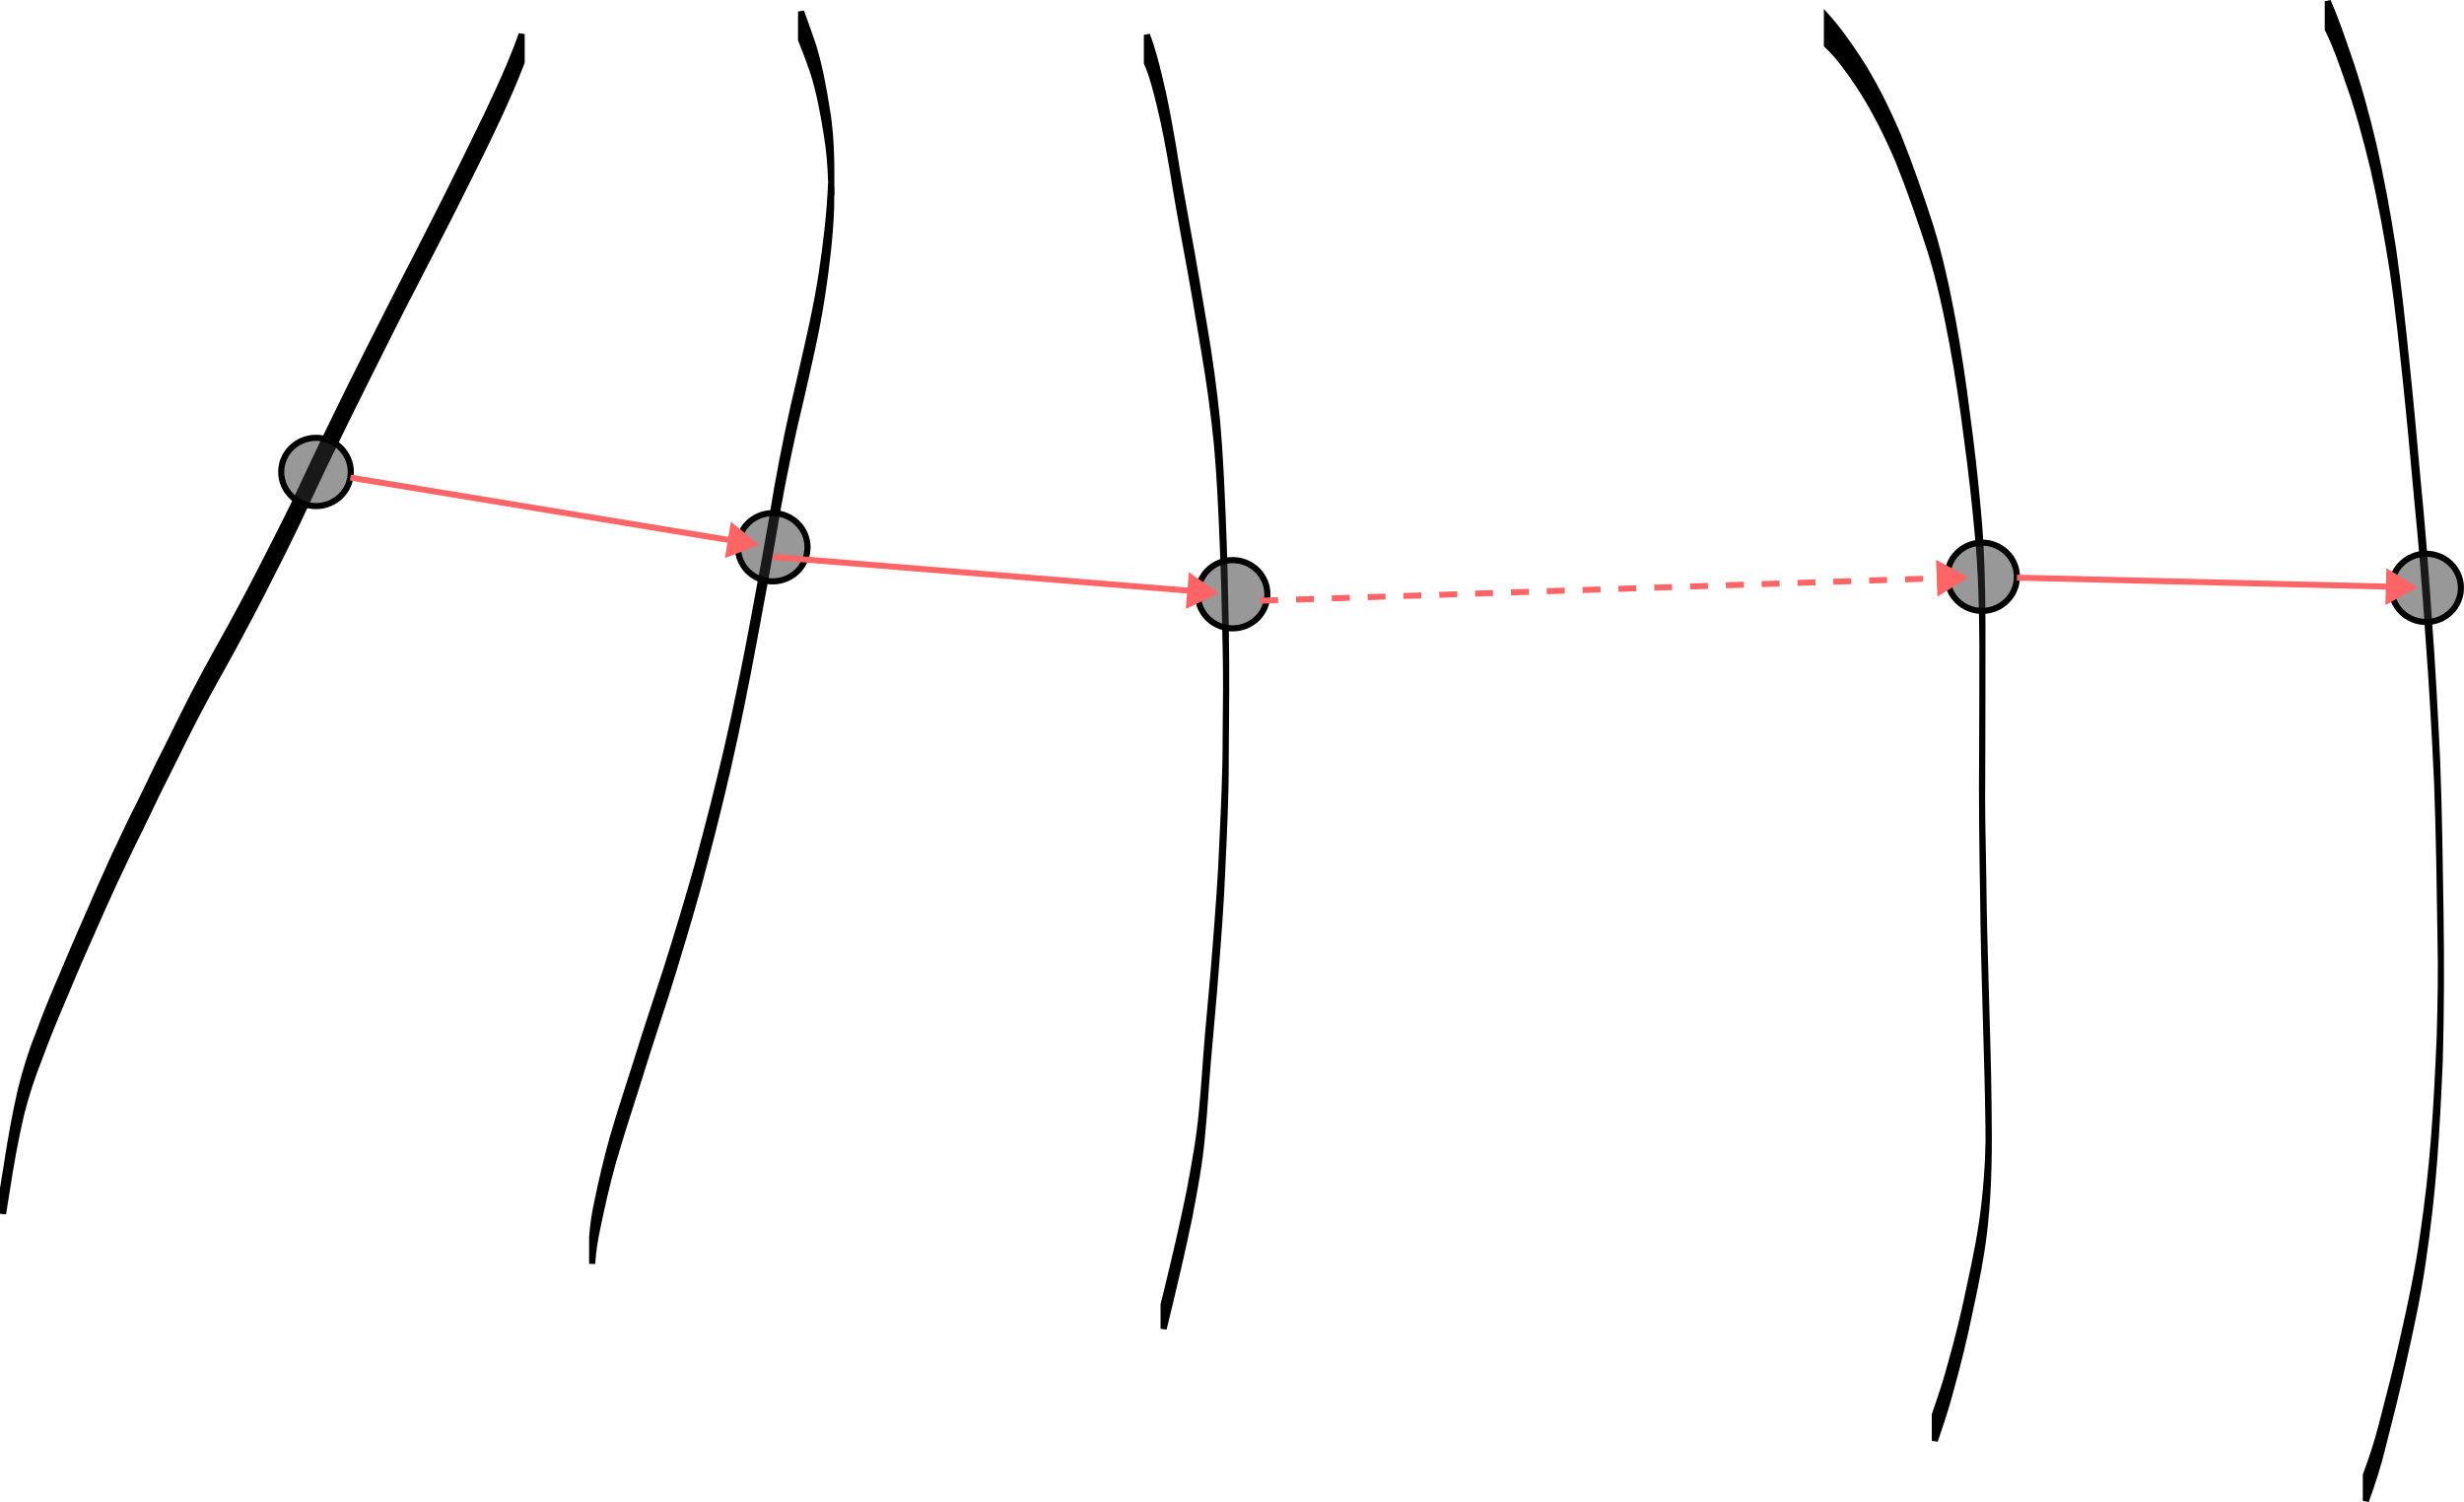
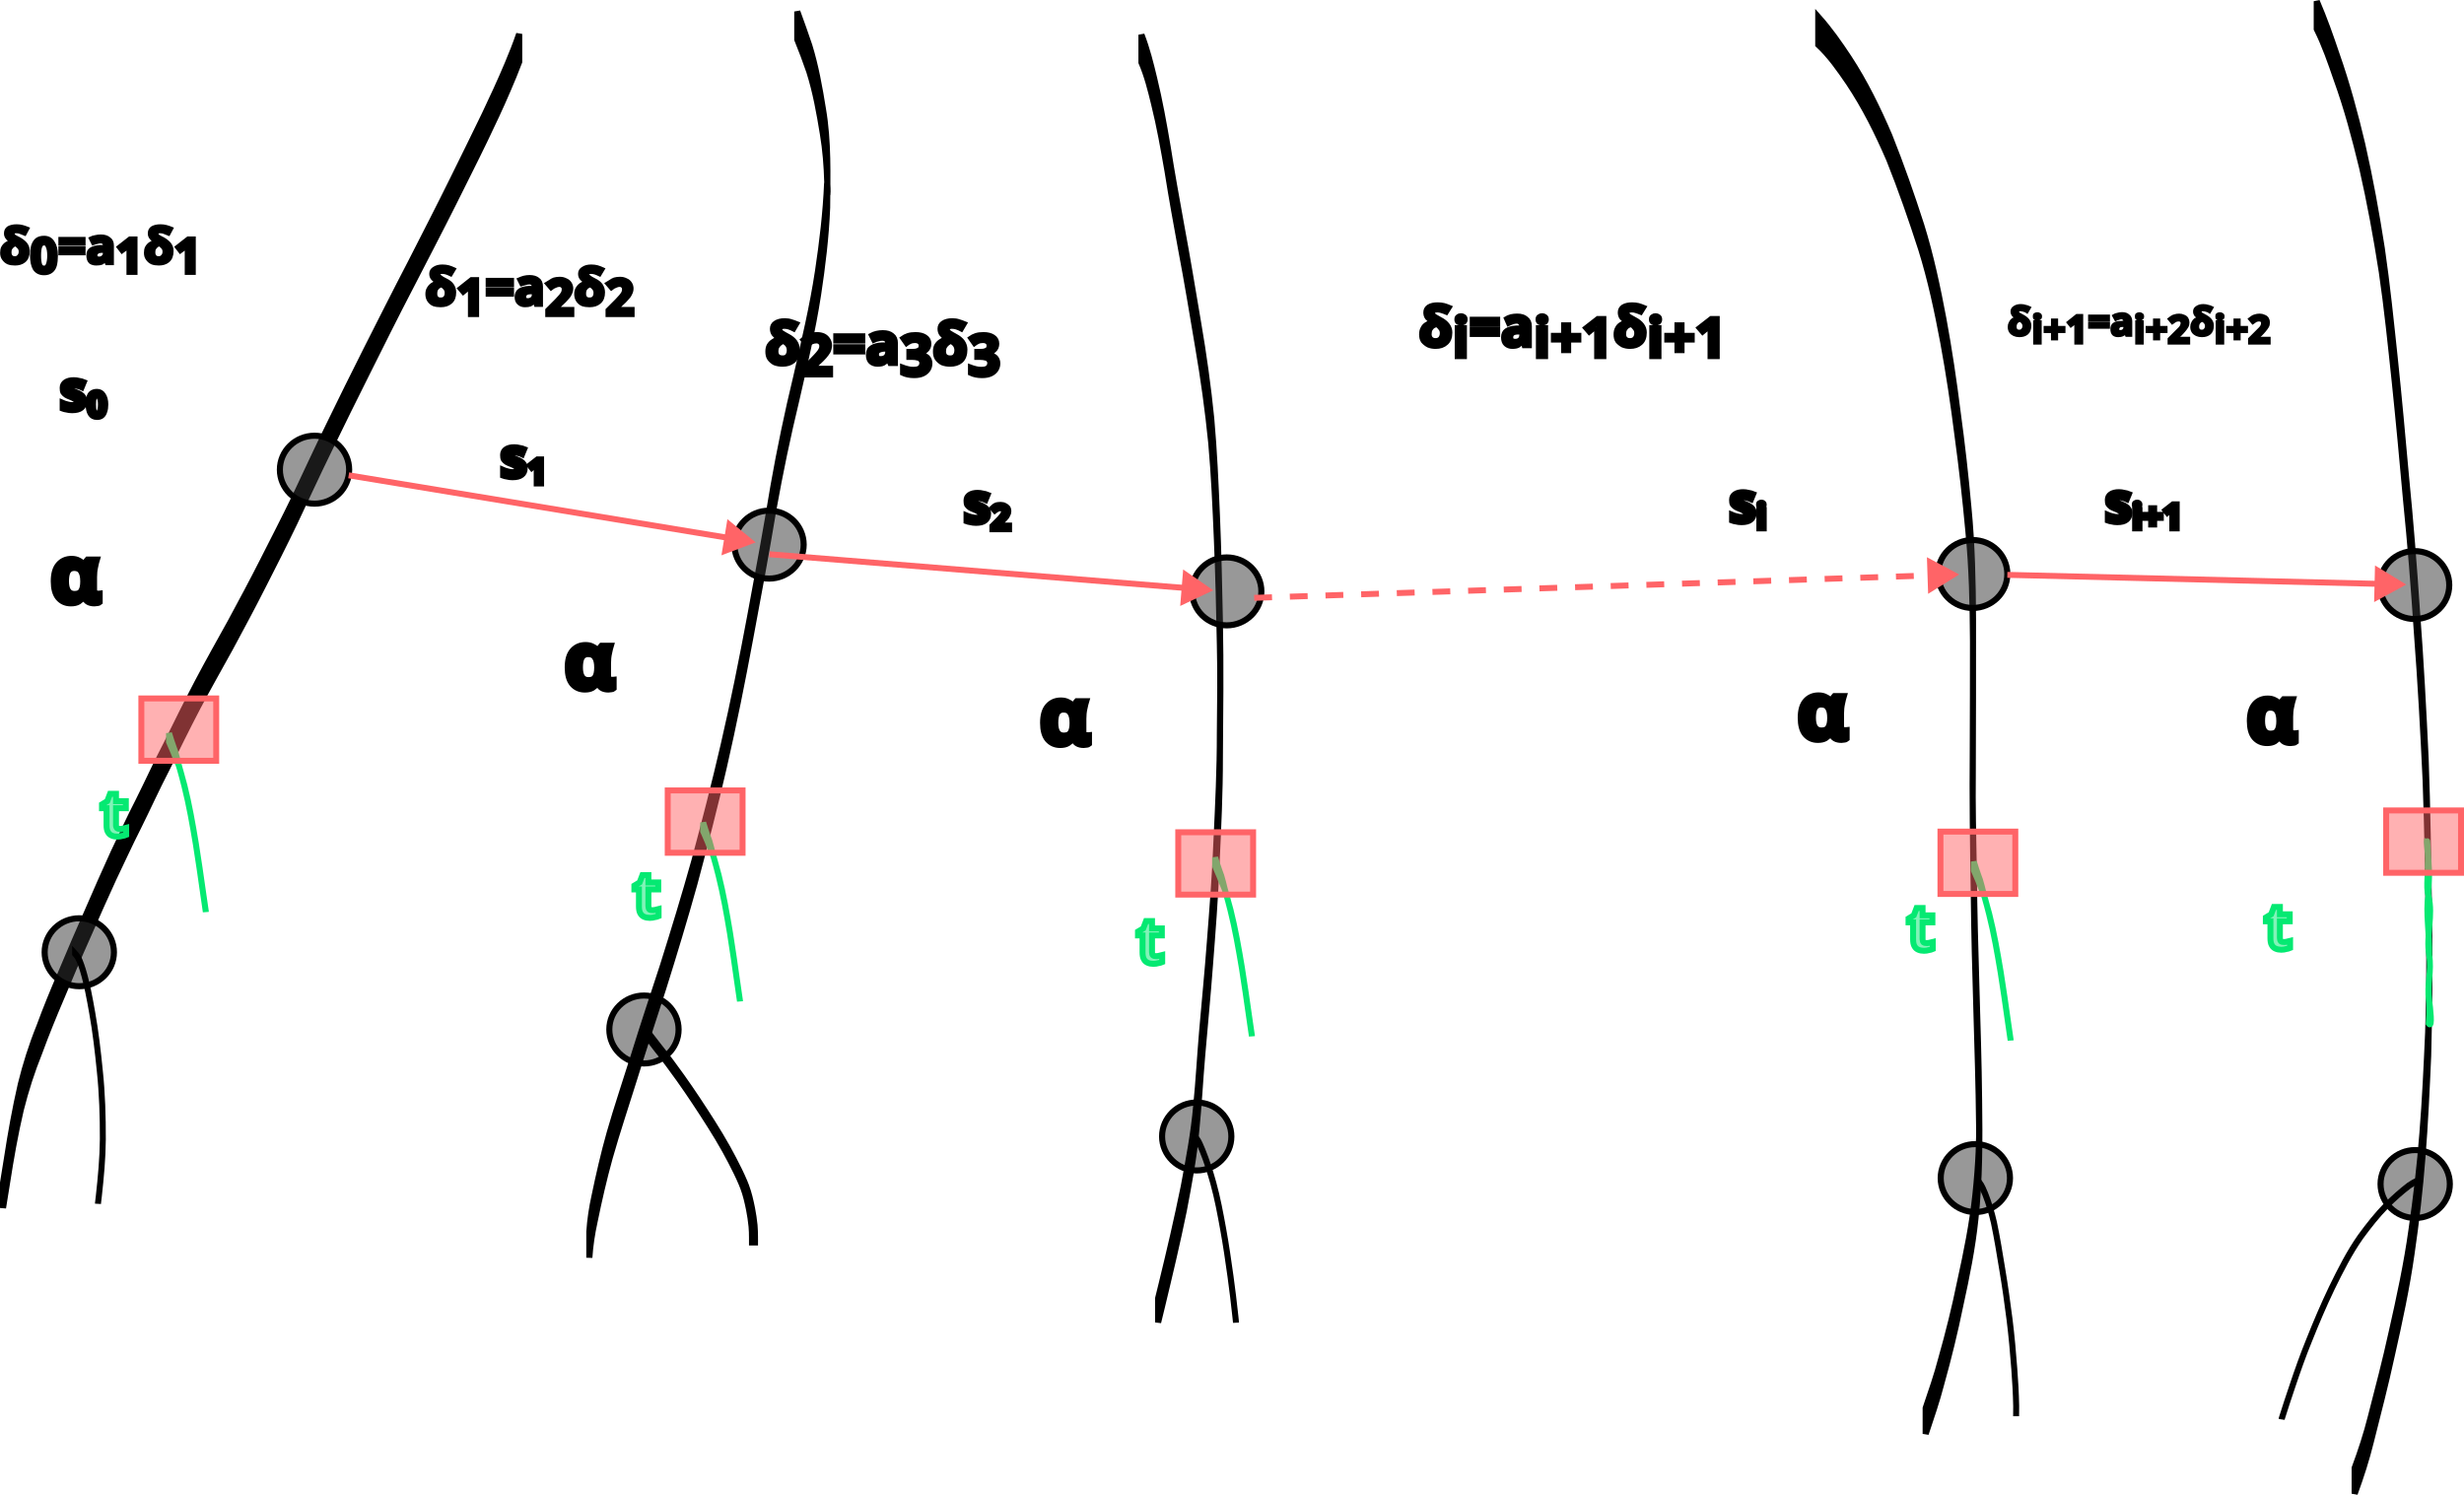
- <svg xmlns="http://www.w3.org/2000/svg" width="109.164mm" height="66.543mm" viewBox="0 0 109.164 66.543" version="1.1" id="svg1">
+ <svg xmlns="http://www.w3.org/2000/svg" width="109.684mm" height="66.543mm" viewBox="0 0 109.684 66.543" version="1.1" id="svg1">
  <defs id="defs1">
    <marker style="overflow:visible" id="Triangle" refX="0" refY="0" orient="auto-start-reverse" markerWidth="1" markerHeight="1" viewBox="0 0 1 1" preserveAspectRatio="xMidYMid">
      <path transform="scale(0.5)" style="fill:context-stroke;fill-rule:evenodd;stroke:context-stroke;stroke-width:1pt" d="M 5.77,0 -2.88,5 V -5 Z" id="path135" />
    </marker>
  </defs>
+   <text xml:space="preserve" style="font-weight:bold;font-size:1.731px;line-height:1;font-family:Calibri;-inkscape-font-specification:'Calibri, Bold';text-align:end;writing-mode:lr-tb;direction:ltr;text-anchor:end;fill:#000000;fill-opacity:1;stroke:#05e972;stroke-width:0.13;stroke-dasharray:none;stroke-opacity:1" x="104.665" y="14.929" id="text21-3">
+     <tspan id="tspan21-5" style="font-size:1.731px;fill:#000000;fill-opacity:1;stroke:#000000;stroke-width:0.13;stroke-opacity:1" x="104.665" y="14.929">δ<tspan style="font-size:1.731px;baseline-shift:sub;stroke-width:0.13" id="tspan23-9">i+1</tspan>=a<tspan style="font-size:1.731px;baseline-shift:sub;stroke-width:0.13" id="tspan24-8">i+2</tspan>δ<tspan style="font-size:1.731px;baseline-shift:sub;stroke-width:0.13" id="tspan25-4">i+2</tspan>
+     </tspan>
+   </text>
  <g id="layer1" transform="translate(-8.456443,-6.081921)">
    <path style="fill:#000000;stroke:#000000;stroke-width:0.271" id="path1" d="m 31.568,7.592 c -0.152,0.449 -0.328,0.888 -0.511,1.325 -0.319,0.761 -0.667,1.509 -1.02,2.255 -0.459,0.959 -0.937,1.909 -1.404,2.864 -0.621,1.261 -1.265,2.51 -1.903,3.762 -0.664,1.272 -1.306,2.554 -1.955,3.833 -0.568,1.125 -1.125,2.255 -1.676,3.388 -0.524,1.063 -1.018,2.14 -1.525,3.211 -0.465,0.958 -0.95,1.905 -1.433,2.853 -0.46,0.908 -0.942,1.805 -1.426,2.701 -0.493,0.889 -0.992,1.775 -1.466,2.675 -0.478,0.908 -0.929,1.83 -1.384,2.75 -0.442,0.842 -0.832,1.709 -1.258,2.558 -0.387,0.746 -0.732,1.512 -1.095,2.269 -0.388,0.846 -0.761,1.698 -1.131,2.551 -0.412,0.927 -0.81,1.86 -1.203,2.795 -0.344,0.792 -0.672,1.59 -0.969,2.401 -0.339,0.837 -0.61,1.695 -0.826,2.571 -0.251,1.09 -0.446,2.191 -0.616,3.296 -0.118,0.737 -0.059,0.371 -0.177,1.097 0,0 0,1.114 0,1.114 v 0 c 0.117,-0.73 0.058,-0.363 0.177,-1.103 0.169,-1.099 0.363,-2.194 0.616,-3.278 0.218,-0.868 0.492,-1.717 0.826,-2.547 0.299,-0.817 0.627,-1.621 0.969,-2.42 0.39,-0.937 0.787,-1.872 1.203,-2.798 0.369,-0.847 0.745,-1.691 1.131,-2.531 0.364,-0.759 0.713,-1.526 1.095,-2.277 0.425,-0.856 0.818,-1.727 1.258,-2.575 0.456,-0.921 0.906,-1.844 1.384,-2.754 0.473,-0.899 0.978,-1.779 1.466,-2.669 0.483,-0.897 0.966,-1.795 1.426,-2.704 0.486,-0.953 0.97,-1.906 1.433,-2.87 0.507,-1.074 1.002,-2.155 1.525,-3.221 0.549,-1.137 1.112,-2.268 1.676,-3.398 0.646,-1.291 1.286,-2.586 1.955,-3.866 0.634,-1.237 1.281,-2.467 1.903,-3.711 0.467,-0.944 0.947,-1.882 1.404,-2.831 0.354,-0.734 0.7,-1.47 1.02,-2.219 0.179,-0.414 0.353,-0.83 0.511,-1.252 z" />
+     <ellipse style="fill:#323232;fill-opacity:0.5;stroke:#000000;stroke-width:0.271" id="path6-6" cx="11.986" cy="48.475" rx="1.542" ry="1.512" />
+     <ellipse style="fill:#323232;fill-opacity:0.5;stroke:#000000;stroke-width:0.271" id="path6-61" cx="37.122" cy="-51.914" rx="1.542" ry="1.512" transform="scale(1,-1)" />
+     <ellipse style="fill:#323232;fill-opacity:0.5;stroke:#000000;stroke-width:0.271" id="path6-79" cx="61.728" cy="56.677" rx="1.542" ry="1.512" />
+     <ellipse style="fill:#323232;fill-opacity:0.5;stroke:#000000;stroke-width:0.271" id="path6-12" cx="96.388" cy="58.529" rx="1.542" ry="1.512" />
+     <ellipse style="fill:#323232;fill-opacity:0.5;stroke:#000000;stroke-width:0.271" id="path6-11" cx="115.968" cy="58.794" rx="1.542" ry="1.512" />
    <path style="fill:#000000;stroke:#000000;stroke-width:0.271" id="path2" d="m 43.947,7.842 c 0.191,0.469 0.37,0.944 0.534,1.423 0.289,0.909 0.456,1.851 0.608,2.79 0.117,0.701 0.172,1.412 0.192,2.122 0.005,0.189 0.025,0.38 0.007,0.568 -0.016,0.173 -0.008,-0.347 -0.012,-0.52 -0.054,1.317 -0.211,2.626 -0.406,3.928 -0.238,1.584 -0.612,3.142 -0.967,4.702 -0.39,1.612 -0.727,3.233 -1.016,4.866 -0.318,1.941 -0.676,3.874 -1.038,5.807 -0.356,1.912 -0.738,3.818 -1.177,5.713 -0.399,1.725 -0.841,3.44 -1.301,5.15 -0.437,1.563 -0.911,3.116 -1.399,4.664 -0.432,1.329 -0.877,2.655 -1.29,3.99 -0.361,1.156 -0.752,2.303 -1.085,3.467 -0.262,0.928 -0.478,1.867 -0.674,2.811 -0.116,0.525 -0.197,1.055 -0.232,1.591 0,0 0,1.161 0,1.161 v 0 c 0.035,-0.542 0.115,-1.076 0.232,-1.606 0.196,-0.955 0.412,-1.906 0.674,-2.846 0.333,-1.174 0.72,-2.331 1.085,-3.496 0.417,-1.345 0.856,-2.684 1.29,-4.023 0.489,-1.557 0.962,-3.119 1.399,-4.691 0.46,-1.714 0.904,-3.433 1.301,-5.162 0.437,-1.904 0.82,-3.819 1.177,-5.739 0.361,-1.92 0.717,-3.84 1.038,-5.767 0.291,-1.626 0.627,-3.242 1.016,-4.847 0.353,-1.554 0.725,-3.106 0.967,-4.682 0.196,-1.289 0.354,-2.584 0.406,-3.887 0.01,-1.467 0.061,-2.945 -0.188,-4.398 C 44.936,9.981 44.765,9.029 44.481,8.107 44.314,7.599 44.128,7.097 43.947,6.594 Z" />
    <path style="fill:#000000;stroke:#000000;stroke-width:0.271" id="path3" d="m 59.268,8.863 c 0.256,0.592 0.411,1.221 0.563,1.845 0.247,0.99 0.424,1.995 0.599,3 0.183,1.167 0.396,2.328 0.608,3.49 0.274,1.434 0.509,2.876 0.752,4.316 0.244,1.417 0.442,2.841 0.584,4.272 0.129,1.436 0.192,2.877 0.253,4.317 0.066,1.557 0.101,3.116 0.132,4.674 0.033,1.563 0.014,2.224 -2.65e-4,3.963 0.002,1.579 -0.074,3.155 -0.149,4.732 -0.058,1.525 -0.179,3.046 -0.297,4.566 -0.098,1.316 -0.229,2.629 -0.342,3.944 -0.096,1.106 -0.152,2.215 -0.264,3.32 -0.103,1.213 -0.334,2.409 -0.556,3.605 -0.292,1.442 -0.628,2.874 -0.976,4.303 -0.055,0.225 -0.111,0.449 -0.166,0.674 0,0 0,1.072 0,1.072 v 0 c 0.055,-0.228 0.111,-0.455 0.166,-0.683 0.343,-1.425 0.682,-2.851 0.976,-4.286 0.222,-1.184 0.454,-2.368 0.556,-3.57 0.113,-1.111 0.168,-2.226 0.264,-3.338 0.112,-1.326 0.243,-2.651 0.342,-3.979 0.118,-1.525 0.239,-3.051 0.297,-4.58 0.075,-1.579 0.151,-3.158 0.149,-4.739 0.016,-2.012 0.04,-4.024 2.65e-4,-6.035 -0.032,-1.57 -0.066,-3.139 -0.132,-4.708 -0.061,-1.443 -0.124,-2.886 -0.253,-4.324 -0.143,-1.427 -0.341,-2.849 -0.584,-4.262 -0.246,-1.447 -0.482,-2.896 -0.752,-4.339 C 60.827,14.942 60.614,13.771 60.43,12.596 60.256,11.58 60.076,10.565 59.831,9.564 59.675,8.91 59.511,8.256 59.268,7.628 Z" />
    <path style="fill:#000000;stroke:#000000;stroke-width:0.271" id="path4" d="m 89.396,8.076 c 0.532,0.495 0.948,1.097 1.357,1.693 0.719,1.074 1.292,2.233 1.804,3.417 0.525,1.313 0.99,2.649 1.423,3.994 0.425,1.361 0.721,2.756 0.983,4.156 0.254,1.381 0.461,2.769 0.636,4.162 0.193,1.409 0.351,2.821 0.48,4.237 0.161,1.634 0.195,3.274 0.205,4.914 0.002,1.553 -0.005,3.166 -0.01,4.78 -0.02,2.168 0.008,4.335 0.046,6.502 0.018,1.71 0.063,3.418 0.115,5.127 0.047,1.689 0.104,3.379 0.12,5.069 0.016,0.57 -0.013,1.724 -0.163,3.139 -0.136,1.299 -0.395,2.58 -0.676,3.854 -0.237,1.161 -0.521,2.31 -0.845,3.449 -0.193,0.745 -0.449,1.47 -0.694,2.198 0,0 0,1.15 0,1.15 v 0 c 0.245,-0.739 0.501,-1.476 0.694,-2.231 0.322,-1.151 0.606,-2.31 0.845,-3.481 0.282,-1.277 0.541,-2.561 0.676,-3.863 0.187,-1.749 0.188,-3.504 0.163,-5.262 -0.016,-1.682 -0.073,-3.364 -0.12,-5.046 -0.052,-1.709 -0.097,-3.417 -0.115,-5.127 -0.029,-1.659 -0.063,-2.886 -0.046,-4.477 0.006,-2.264 0.015,-4.527 0.01,-6.791 -0.01,-1.658 -0.043,-3.316 -0.205,-4.968 C 95.951,27.254 95.792,25.84 95.599,24.43 95.424,23.036 95.218,21.646 94.963,20.265 94.7,18.865 94.403,17.47 93.98,16.109 93.548,14.764 93.081,13.43 92.557,12.118 92.042,10.92 91.47,9.743 90.753,8.651 90.335,8.019 89.901,7.398 89.396,6.833 Z" />
    <path style="fill:#000000;stroke:#000000;stroke-width:0.271" id="path5" d="m 111.586,7.374 c 0.359,0.721 0.623,1.484 0.884,2.244 0.466,1.288 0.818,2.61 1.139,3.941 0.35,1.529 0.63,3.072 0.872,4.621 0.238,1.618 0.402,3.247 0.575,4.873 0.183,1.749 0.345,3.5 0.502,5.252 0.2,1.98 0.355,3.964 0.487,5.95 0.167,2.186 0.286,4.375 0.388,6.565 0.083,2.252 0.114,4.505 0.147,6.758 0.034,1.591 0.011,2.829 -0.035,4.468 -0.066,1.497 -0.135,2.995 -0.255,4.489 -0.11,1.434 -0.276,2.862 -0.484,4.285 -0.212,1.534 -0.54,3.048 -0.882,4.558 -0.276,1.267 -0.607,2.521 -0.93,3.776 -0.194,0.775 -0.444,1.533 -0.721,2.282 0,0 0,1.145 0,1.145 v 0 c 0.278,-0.761 0.528,-1.532 0.721,-2.32 0.322,-1.273 0.652,-2.543 0.93,-3.827 0.339,-1.506 0.667,-3.017 0.882,-4.547 0.209,-1.424 0.373,-2.854 0.484,-4.289 0.12,-1.503 0.189,-3.009 0.255,-4.516 0.059,-2.159 0.068,-4.32 0.035,-6.48 -0.033,-2.243 -0.065,-4.486 -0.147,-6.728 -0.103,-2.203 -0.22,-4.404 -0.388,-6.603 -0.133,-1.992 -0.288,-3.983 -0.487,-5.97 -0.157,-1.764 -0.318,-3.527 -0.502,-5.288 -0.174,-1.627 -0.338,-3.256 -0.575,-4.875 -0.242,-1.554 -0.523,-3.103 -0.872,-4.638 -0.32,-1.347 -0.679,-2.684 -1.139,-3.991 -0.269,-0.8 -0.549,-1.597 -0.884,-2.373 z" />
    <ellipse style="fill:#323232;fill-opacity:0.5;stroke:#000000;stroke-width:0.271" id="path6" cx="22.457" cy="26.992" rx="1.542" ry="1.512" />
    <ellipse style="fill:#323232;fill-opacity:0.5;stroke:#000000;stroke-width:0.271" id="path6-8" cx="42.69" cy="30.328" rx="1.542" ry="1.512" />
    <ellipse style="fill:#323232;fill-opacity:0.5;stroke:#000000;stroke-width:0.271" id="path6-5" cx="63.064" cy="32.41" rx="1.542" ry="1.512" />
    <ellipse style="fill:#323232;fill-opacity:0.5;stroke:#000000;stroke-width:0.271" id="path6-1" cx="96.27" cy="31.636" rx="1.542" ry="1.512" />
    <ellipse style="fill:#323232;fill-opacity:0.5;stroke:#000000;stroke-width:0.271" id="path6-7" cx="115.942" cy="32.128" rx="1.542" ry="1.512" />
-     <path style="fill:none;fill-rule:evenodd;stroke:#ff6467;stroke-width:0.265;stroke-linecap:butt;stroke-linejoin:miter;stroke-dasharray:none;stroke-dashoffset:0;stroke-opacity:1;marker-end:url(#Triangle)" d="m 23.978,27.242 17.19,2.834" id="path7" />
+     <path style="fill:#ff6467;fill-opacity:0.933;fill-rule:evenodd;stroke:#ff6467;stroke-width:0.265;stroke-linecap:butt;stroke-linejoin:miter;stroke-dasharray:none;stroke-dashoffset:0;stroke-opacity:1;marker-end:url(#Triangle)" d="m 23.978,27.242 17.19,2.834" id="path7" />
    <path style="fill:none;fill-rule:evenodd;stroke:#ff6467;stroke-width:0.265px;stroke-linecap:butt;stroke-linejoin:miter;stroke-opacity:1;marker-end:url(#Triangle)" d="M 42.709,30.756 61.527,32.285" id="path8" />
    <path style="fill:none;fill-rule:evenodd;stroke:#ff6467;stroke-width:0.265px;stroke-linecap:butt;stroke-linejoin:miter;stroke-dasharray:0.794, 0.794;stroke-dashoffset:0;stroke-opacity:1;marker-end:url(#Triangle)" d="M 64.286,32.698 94.729,31.688" id="path9" />
    <path style="fill:none;fill-rule:evenodd;stroke:#ff6467;stroke-width:0.265px;stroke-linecap:butt;stroke-linejoin:miter;stroke-opacity:1;marker-end:url(#Triangle)" d="m 97.812,31.674 16.817,0.408" id="path10" />
+     <text xml:space="preserve" style="font-weight:bold;font-size:2.414px;line-height:1;font-family:Calibri;-inkscape-font-specification:'Calibri, Bold';text-align:end;writing-mode:lr-tb;direction:ltr;text-anchor:end;fill:#000000;fill-opacity:1;stroke:#000000;stroke-width:0.227;stroke-dasharray:none;stroke-opacity:1" x="20.751" y="24.332" id="text1">
+       <tspan id="tspan1" style="fill:#000000;fill-opacity:1;stroke:#000000;stroke-width:0.227;stroke-dasharray:none;stroke-opacity:1" x="20.751" y="24.332">s<tspan style="font-size:1.569px;baseline-shift:sub;fill:#000000;fill-opacity:1;stroke:#000000;stroke-width:0.227;stroke-dasharray:none;stroke-opacity:1" id="tspan2">0</tspan>
+       </tspan>
+     </text>
+     <text xml:space="preserve" style="font-weight:bold;font-size:2.414px;line-height:1;font-family:Calibri;-inkscape-font-specification:'Calibri, Bold';text-align:end;writing-mode:lr-tb;direction:ltr;text-anchor:end;fill:#000000;fill-opacity:1;stroke:#000000;stroke-width:0.227;stroke-dasharray:none;stroke-opacity:1" x="40.356" y="27.315" id="text1-8">
+       <tspan id="tspan1-8" style="fill:#000000;fill-opacity:1;stroke:#000000;stroke-width:0.227;stroke-dasharray:none;stroke-opacity:1" x="40.356" y="27.315">s<tspan style="font-size:65%;baseline-shift:sub" id="tspan3">1</tspan>
+       </tspan>
+     </text>
+     <text xml:space="preserve" style="font-weight:bold;font-size:2.414px;line-height:1;font-family:Calibri;-inkscape-font-specification:'Calibri, Bold';text-align:end;writing-mode:lr-tb;direction:ltr;text-anchor:end;fill:#000000;fill-opacity:1;stroke:#000000;stroke-width:0.227;stroke-dasharray:none;stroke-opacity:1" x="60.983" y="29.347" id="text1-1">
+       <tspan id="tspan1-7" style="fill:#000000;fill-opacity:1;stroke:#000000;stroke-width:0.227;stroke-dasharray:none;stroke-opacity:1" x="60.983" y="29.347">s<tspan style="font-size:65%;baseline-shift:sub" id="tspan6">2</tspan>
+       </tspan>
+     </text>
+     <text xml:space="preserve" style="font-weight:bold;font-size:2.414px;line-height:1;font-family:Calibri;-inkscape-font-specification:'Calibri, Bold';text-align:end;writing-mode:lr-tb;direction:ltr;text-anchor:end;fill:#000000;fill-opacity:1;stroke:#000000;stroke-width:0.227;stroke-dasharray:none;stroke-opacity:1" x="94.644" y="29.315" id="text1-7">
+       <tspan id="tspan1-6" style="fill:#000000;fill-opacity:1;stroke:#000000;stroke-width:0.227;stroke-dasharray:none;stroke-opacity:1" x="94.644" y="29.315">s<tspan style="font-size:65%;baseline-shift:sub" id="tspan5">i</tspan>
+       </tspan>
+     </text>
+     <text xml:space="preserve" style="font-weight:bold;font-size:2.414px;line-height:1;font-family:Calibri;-inkscape-font-specification:'Calibri, Bold';text-align:end;writing-mode:lr-tb;direction:ltr;text-anchor:end;fill:#000000;fill-opacity:1;stroke:#000000;stroke-width:0.227;stroke-dasharray:none;stroke-opacity:1" x="113.165" y="29.315" id="text1-2">
+       <tspan id="tspan1-1" style="fill:#000000;fill-opacity:1;stroke:#000000;stroke-width:0.227;stroke-dasharray:none;stroke-opacity:1" x="113.165" y="29.315">s<tspan style="font-size:65%;baseline-shift:sub" id="tspan4">i+1</tspan>
+       </tspan>
+     </text>
+     <path style="fill:#05e972;fill-opacity:0.5;stroke:#05e972;stroke-width:0.265;stroke-dasharray:none;stroke-opacity:1" id="path16" d="m 15.98,39.112 c 0.07,0.156 0.135,0.314 0.203,0.47 0.023,0.061 0.046,0.123 0.07,0.184 0.013,0.031 0.145,0.344 0.153,0.37 0.103,0.305 0.176,0.625 0.258,0.936 0.215,0.854 0.366,1.722 0.511,2.59 0.115,0.725 0.22,1.452 0.322,2.18 0.036,0.279 0.077,0.558 0.121,0.836 0,0 0,-0.025 0,-0.025 v 0 c -0.044,-0.278 -0.085,-0.557 -0.121,-0.836 -0.102,-0.727 -0.206,-1.454 -0.322,-2.18 -0.145,-0.868 -0.296,-1.736 -0.511,-2.59 -0.082,-0.313 -0.174,-0.624 -0.258,-0.936 -0.069,-0.257 -0.076,-0.335 -0.153,-0.578 -0.021,-0.065 -0.047,-0.128 -0.07,-0.192 -0.072,-0.206 -0.143,-0.412 -0.203,-0.622 z" />
+     <text xml:space="preserve" style="font-weight:bold;font-size:2.822px;line-height:1;font-family:Calibri;-inkscape-font-specification:'Calibri, Bold';text-align:end;writing-mode:lr-tb;direction:ltr;text-anchor:end;fill:#05e972;fill-opacity:0.5;stroke:#05e972;stroke-width:0.265;stroke-dasharray:none;stroke-opacity:1" x="19.291" y="43.296" id="text19">
+       <tspan id="tspan19" style="stroke-width:0.265" x="19.291" y="43.296">t</tspan>
+       <tspan style="stroke-width:0.265" x="19.291" y="46.118" id="tspan20" />
+     </text>
+     <path style="fill:#05e972;fill-opacity:0.5;stroke:#05e972;stroke-width:0.265;stroke-dasharray:none;stroke-opacity:1" id="path16-1" d="m 39.758,43.09 c 0.07,0.156 0.135,0.314 0.203,0.47 0.023,0.061 0.046,0.123 0.07,0.184 0.013,0.031 0.145,0.344 0.153,0.37 0.103,0.305 0.176,0.625 0.258,0.936 0.215,0.854 0.366,1.722 0.511,2.59 0.115,0.725 0.22,1.452 0.322,2.18 0.036,0.279 0.077,0.558 0.121,0.836 0,0 0,-0.025 0,-0.025 v 0 c -0.044,-0.278 -0.085,-0.557 -0.121,-0.836 -0.102,-0.727 -0.206,-1.454 -0.322,-2.18 -0.145,-0.868 -0.296,-1.736 -0.511,-2.59 -0.082,-0.313 -0.174,-0.624 -0.258,-0.936 -0.069,-0.257 -0.076,-0.335 -0.153,-0.578 -0.021,-0.065 -0.047,-0.128 -0.07,-0.192 -0.072,-0.206 -0.143,-0.412 -0.203,-0.622 z" />
+     <text xml:space="preserve" style="font-weight:bold;font-size:2.822px;line-height:1;font-family:Calibri;-inkscape-font-specification:'Calibri, Bold';text-align:end;writing-mode:lr-tb;direction:ltr;text-anchor:end;fill:#05e972;fill-opacity:0.5;stroke:#05e972;stroke-width:0.265;stroke-dasharray:none;stroke-opacity:1" x="42.992" y="46.916" id="text19-8">
+       <tspan id="tspan19-9" style="stroke-width:0.265" x="42.992" y="46.916">t</tspan>
+       <tspan style="stroke-width:0.265" x="42.992" y="49.738" id="tspan20-2" />
+     </text>
+     <path style="fill:#05e972;fill-opacity:0.5;stroke:#05e972;stroke-width:0.265;stroke-dasharray:none;stroke-opacity:1" id="path16-3" d="m 62.546,44.644 c 0.07,0.156 0.135,0.314 0.203,0.47 0.023,0.061 0.046,0.123 0.07,0.184 0.013,0.031 0.145,0.344 0.153,0.37 0.103,0.305 0.176,0.625 0.258,0.936 0.215,0.854 0.366,1.722 0.511,2.59 0.115,0.725 0.22,1.452 0.322,2.18 0.036,0.279 0.077,0.558 0.121,0.836 0,0 0,-0.025 0,-0.025 v 0 c -0.044,-0.278 -0.085,-0.557 -0.121,-0.836 -0.102,-0.727 -0.206,-1.454 -0.322,-2.18 -0.145,-0.868 -0.296,-1.736 -0.511,-2.59 -0.082,-0.313 -0.174,-0.624 -0.258,-0.936 -0.069,-0.257 -0.076,-0.335 -0.153,-0.578 -0.021,-0.065 -0.047,-0.128 -0.07,-0.192 -0.072,-0.206 -0.143,-0.412 -0.203,-0.622 z" />
+     <text xml:space="preserve" style="font-weight:bold;font-size:2.822px;line-height:1;font-family:Calibri;-inkscape-font-specification:'Calibri, Bold';text-align:end;writing-mode:lr-tb;direction:ltr;text-anchor:end;fill:#05e972;fill-opacity:0.5;stroke:#05e972;stroke-width:0.265;stroke-dasharray:none;stroke-opacity:1" x="65.41" y="48.963" id="text19-1">
+       <tspan id="tspan19-2" style="stroke-width:0.265" x="65.41" y="48.963">t</tspan>
+       <tspan style="stroke-width:0.265" x="65.41" y="51.785" id="tspan20-3" />
+     </text>
+     <path style="fill:#05e972;fill-opacity:0.5;stroke:#05e972;stroke-width:0.265;stroke-dasharray:none;stroke-opacity:1" id="path16-38" d="m 96.321,44.831 c 0.07,0.156 0.135,0.314 0.203,0.47 0.023,0.061 0.046,0.123 0.07,0.184 0.013,0.031 0.145,0.344 0.153,0.37 0.103,0.305 0.176,0.625 0.258,0.936 0.215,0.854 0.366,1.722 0.511,2.59 0.115,0.725 0.22,1.452 0.322,2.18 0.036,0.279 0.077,0.558 0.121,0.836 0,0 0,-0.025 0,-0.025 v 0 c -0.044,-0.278 -0.085,-0.557 -0.121,-0.836 -0.102,-0.727 -0.206,-1.454 -0.322,-2.18 -0.145,-0.868 -0.296,-1.736 -0.511,-2.59 -0.082,-0.313 -0.174,-0.624 -0.258,-0.936 -0.069,-0.257 -0.076,-0.335 -0.153,-0.578 -0.021,-0.065 -0.047,-0.128 -0.07,-0.192 -0.072,-0.206 -0.143,-0.412 -0.203,-0.622 z" />
+     <text xml:space="preserve" style="font-weight:bold;font-size:2.822px;line-height:1;font-family:Calibri;-inkscape-font-specification:'Calibri, Bold';text-align:end;writing-mode:lr-tb;direction:ltr;text-anchor:end;fill:#05e972;fill-opacity:0.5;stroke:#05e972;stroke-width:0.265;stroke-dasharray:none;stroke-opacity:1" x="99.709" y="48.379" id="text19-7">
+       <tspan id="tspan19-4" style="stroke-width:0.265" x="99.709" y="48.379">t</tspan>
+       <tspan style="stroke-width:0.265" x="99.709" y="51.201" id="tspan20-27" />
+     </text>
+     <path style="fill:#05e972;fill-opacity:0.5;stroke:#05e972;stroke-width:0.265;stroke-dasharray:none;stroke-opacity:1" id="path16-8" d="m 116.53,44.604 c 0.041,0.208 -0.092,0.923 0.022,1.366 -0.122,0.686 0.059,1.735 0.039,2.634 0.115,0.725 -0.11,1.311 -0.008,2.038 0.036,0.279 -0.013,1.004 -0.013,1.004 l 0.008,0.011 c 0.169,0.225 0.051,-0.739 0.015,-1.019 -0.102,-0.727 0.113,-1.321 -0.003,-2.046 -0.145,-0.868 0.184,-1.761 -0.031,-2.615 -0.025,-0.33 0.033,-0.713 0.031,-1.023 -0.042,-0.597 -0.084,-1.77 -0.105,-1.399 0.024,0.314 0.067,0.687 0.044,1.049 z" />
+     <text xml:space="preserve" style="font-weight:bold;font-size:2.822px;line-height:1;font-family:Calibri;-inkscape-font-specification:'Calibri, Bold';text-align:end;writing-mode:lr-tb;direction:ltr;text-anchor:end;fill:#05e972;fill-opacity:0.5;stroke:#05e972;stroke-width:0.265;stroke-dasharray:none;stroke-opacity:1" x="115.617" y="48.332" id="text19-6">
+       <tspan id="tspan19-5" style="stroke-width:0.265" x="115.617" y="48.332">t</tspan>
+       <tspan style="stroke-width:0.265" x="115.617" y="51.154" id="tspan20-0" />
+     </text>
+     <rect style="fill:#ff6467;fill-opacity:0.5;stroke:#ff6467;stroke-width:0.265;stroke-dasharray:none;stroke-opacity:1" id="rect6-1" width="3.332" height="2.776" x="94.835" y="43.104" />
+     <rect style="fill:#ff6467;fill-opacity:0.5;stroke:#ff6467;stroke-width:0.265;stroke-dasharray:none;stroke-opacity:1" id="rect6-19" width="3.332" height="2.776" x="114.676" y="42.162" />
+     <rect style="fill:#ff6467;fill-opacity:0.5;stroke:#ff6467;stroke-width:0.265;stroke-dasharray:none;stroke-opacity:1" id="rect6-4" width="3.332" height="2.776" x="60.906" y="43.133" />
+     <rect style="fill:#ff6467;fill-opacity:0.5;stroke:#ff6467;stroke-width:0.265;stroke-dasharray:none;stroke-opacity:1" id="rect6-6" width="3.332" height="2.776" x="38.18" y="41.271" />
+     <rect style="fill:#ff6467;fill-opacity:0.5;stroke:#ff6467;stroke-width:0.265;stroke-dasharray:none;stroke-opacity:1" id="rect6" width="3.332" height="2.776" x="14.749" y="37.176" />
+     <text xml:space="preserve" style="font-weight:bold;font-size:2.178px;line-height:1;font-family:Calibri;-inkscape-font-specification:'Calibri, Bold';text-align:end;writing-mode:lr-tb;direction:ltr;text-anchor:end;fill:#000000;fill-opacity:1;stroke:#05e972;stroke-width:0.164;stroke-dasharray:none;stroke-opacity:1" x="24.243" y="17.804" id="text21">
+       <tspan id="tspan21" style="font-size:2.178px;fill:#000000;fill-opacity:1;stroke:#000000;stroke-width:0.164;stroke-opacity:1" x="24.243" y="17.804">δ<tspan style="font-size:2.178px;baseline-shift:sub;stroke-width:0.164" id="tspan23">0</tspan>=a<tspan style="font-size:2.178px;baseline-shift:sub;stroke-width:0.164" id="tspan24">1</tspan>δ<tspan style="font-size:2.178px;baseline-shift:sub;stroke-width:0.164" id="tspan25">1</tspan>
+       </tspan>
+     </text>
+     <text xml:space="preserve" style="font-weight:bold;font-size:2.254px;line-height:1;font-family:Calibri;-inkscape-font-specification:'Calibri, Bold';text-align:end;writing-mode:lr-tb;direction:ltr;text-anchor:end;fill:#000000;fill-opacity:1;stroke:#05e972;stroke-width:0.169;stroke-dasharray:none;stroke-opacity:1" x="43.723" y="19.66" id="text21-0">
+       <tspan id="tspan21-9" style="font-size:2.254px;fill:#000000;fill-opacity:1;stroke:#000000;stroke-width:0.169;stroke-opacity:1" x="43.723" y="19.66">δ<tspan style="font-size:2.254px;baseline-shift:sub;stroke-width:0.169" id="tspan23-0">1</tspan>=a<tspan style="font-size:2.254px;baseline-shift:sub;stroke-width:0.169" id="tspan24-0">2</tspan>δ<tspan style="font-size:2.254px;baseline-shift:sub;stroke-width:0.169" id="tspan25-6">2</tspan>
+       </tspan>
+     </text>
+     <text xml:space="preserve" style="font-weight:bold;font-size:2.538px;line-height:1;font-family:Calibri;-inkscape-font-specification:'Calibri, Bold';text-align:end;writing-mode:lr-tb;direction:ltr;text-anchor:end;fill:#000000;fill-opacity:1;stroke:#05e972;stroke-width:0.191;stroke-dasharray:none;stroke-opacity:1" x="60.919" y="22.279" id="text21-9">
+       <tspan id="tspan21-3" style="font-size:2.538px;fill:#000000;fill-opacity:1;stroke:#000000;stroke-width:0.191;stroke-opacity:1" x="60.919" y="22.279">δ<tspan style="font-size:2.538px;baseline-shift:sub;stroke-width:0.191" id="tspan23-4">2</tspan>=a<tspan style="font-size:2.538px;baseline-shift:sub;stroke-width:0.191" id="tspan24-4">3</tspan>δ<tspan style="font-size:2.538px;baseline-shift:sub;stroke-width:0.191" id="tspan25-60">3</tspan>
+       </tspan>
+     </text>
+     <text xml:space="preserve" style="font-weight:bold;font-size:2.439px;line-height:1;font-family:Calibri;-inkscape-font-specification:'Calibri, Bold';text-align:end;writing-mode:lr-tb;direction:ltr;text-anchor:end;fill:#000000;fill-opacity:1;stroke:#05e972;stroke-width:0.183;stroke-dasharray:none;stroke-opacity:1" x="92.917" y="21.489" id="text21-4">
+       <tspan id="tspan21-96" style="font-size:2.439px;fill:#000000;fill-opacity:1;stroke:#000000;stroke-width:0.183;stroke-opacity:1" x="92.917" y="21.489">δ<tspan style="font-size:2.439px;baseline-shift:sub;stroke-width:0.183" id="tspan23-3">i</tspan>=a<tspan style="font-size:2.439px;baseline-shift:sub;stroke-width:0.183" id="tspan24-7">i+1</tspan>δ<tspan style="font-size:2.439px;baseline-shift:sub;stroke-width:0.183" id="tspan25-8">i+1</tspan>
+       </tspan>
+     </text>
+     <text xml:space="preserve" style="font-weight:bold;font-size:3.528px;line-height:1;font-family:Calibri;-inkscape-font-specification:'Calibri, Bold';text-align:end;writing-mode:lr-tb;direction:ltr;text-anchor:end;fill:#000000;stroke:#000000;stroke-width:0.265" x="17.558" y="32.914" id="text7">
+       <tspan id="tspan7" style="stroke-width:0.265" x="17.558" y="32.914">α</tspan>
+     </text>
+     <text xml:space="preserve" style="font-weight:bold;font-size:3.528px;line-height:1;font-family:Calibri;-inkscape-font-specification:'Calibri, Bold';text-align:end;writing-mode:lr-tb;direction:ltr;text-anchor:end;fill:#000000;stroke:#000000;stroke-width:0.265" x="40.44" y="36.747" id="text7-8">
+       <tspan id="tspan7-8" style="stroke-width:0.265" x="40.44" y="36.747">α</tspan>
+     </text>
+     <text xml:space="preserve" style="font-weight:bold;font-size:3.528px;line-height:1;font-family:Calibri;-inkscape-font-specification:'Calibri, Bold';text-align:end;writing-mode:lr-tb;direction:ltr;text-anchor:end;fill:#000000;stroke:#000000;stroke-width:0.265" x="61.598" y="39.216" id="text7-5">
+       <tspan id="tspan7-1" style="stroke-width:0.265" x="61.598" y="39.216">α</tspan>
+     </text>
+     <text xml:space="preserve" style="font-weight:bold;font-size:3.528px;line-height:1;font-family:Calibri;-inkscape-font-specification:'Calibri, Bold';text-align:end;writing-mode:lr-tb;direction:ltr;text-anchor:end;fill:#000000;stroke:#000000;stroke-width:0.265" x="95.326" y="38.992" id="text7-52">
+       <tspan id="tspan7-7" style="stroke-width:0.265" x="95.326" y="38.992">α</tspan>
+     </text>
+     <text xml:space="preserve" style="font-weight:bold;font-size:3.528px;line-height:1;font-family:Calibri;-inkscape-font-specification:'Calibri, Bold';text-align:end;writing-mode:lr-tb;direction:ltr;text-anchor:end;fill:#000000;stroke:#000000;stroke-width:0.265" x="115.317" y="39.129" id="text7-2">
+       <tspan id="tspan7-3" style="stroke-width:0.265" x="115.317" y="39.129">α</tspan>
+     </text>
+     <path style="fill:#000000;stroke:#000000;stroke-width:0.402" id="path12" d="m 37.506,52.445 c 0.083,0.106 0.162,0.214 0.245,0.32 0.349,0.43 0.676,0.876 0.998,1.327 0.479,0.673 0.932,1.364 1.375,2.061 0.231,0.366 0.456,0.736 0.666,1.115 0.1,0.18 0.166,0.307 0.262,0.488 0.17,0.329 0.338,0.659 0.48,1.001 0.024,0.059 0.047,0.118 0.071,0.178 0.121,0.321 0.197,0.656 0.264,0.991 0.049,0.247 0.085,0.497 0.111,0.748 0.016,0.169 0.019,0.339 0.02,0.509 -0.003,0.102 0.006,0.205 4.02e-4,0.307 0,0 0,0.038 0,0.038 v 0 c 8.02e-4,-0.128 4.02e-4,-0.256 -4.02e-4,-0.384 -0.002,-0.17 -0.005,-0.34 -0.02,-0.509 -0.026,-0.251 -0.062,-0.5 -0.111,-0.748 -0.067,-0.335 -0.143,-0.671 -0.264,-0.991 -0.024,-0.059 -0.046,-0.119 -0.071,-0.178 C 41.389,58.377 41.221,58.046 41.051,57.718 40.955,57.537 40.889,57.41 40.789,57.23 40.579,56.852 40.355,56.481 40.124,56.115 39.681,55.418 39.228,54.727 38.749,54.054 38.427,53.604 38.1,53.158 37.751,52.727 37.669,52.621 37.589,52.513 37.506,52.407 Z" />
+     <path style="fill:#000000;stroke:#000000;stroke-width:0.265" id="path13" d="m 11.801,48.551 c 0.183,0.198 0.258,0.471 0.342,0.721 0.19,0.624 0.303,1.267 0.417,1.907 0.154,0.854 0.252,1.716 0.338,2.579 0.107,1.008 0.139,2.02 0.136,3.033 -0.007,0.845 -0.086,1.687 -0.178,2.526 -0.013,0.109 -0.025,0.218 -0.038,0.326 0,0 0,0.025 0,0.025 v 0 c 0.013,-0.109 0.025,-0.218 0.038,-0.326 0.092,-0.839 0.172,-1.681 0.178,-2.526 0.003,-1.029 -0.026,-2.059 -0.136,-3.084 -0.086,-0.863 -0.184,-1.725 -0.338,-2.579 -0.114,-0.641 -0.228,-1.284 -0.417,-1.907 -0.083,-0.249 -0.159,-0.523 -0.342,-0.721 z" />
+     <path style="fill:#000000;stroke:#000000;stroke-width:0.265" id="path14" d="m 61.71,56.759 c 0.118,0.166 0.193,0.359 0.271,0.546 0.193,0.474 0.346,0.962 0.484,1.454 0.188,0.677 0.315,1.369 0.441,2.06 0.127,0.698 0.229,1.4 0.326,2.102 0.083,0.595 0.153,1.192 0.218,1.79 0.009,0.083 0.017,0.166 0.026,0.25 0,0 0,-0.025 0,-0.025 v 0 c -0.009,-0.083 -0.017,-0.166 -0.026,-0.25 -0.065,-0.597 -0.134,-1.194 -0.218,-1.79 -0.097,-0.702 -0.199,-1.404 -0.326,-2.102 -0.126,-0.691 -0.253,-1.383 -0.441,-2.06 -0.137,-0.492 -0.291,-0.98 -0.484,-1.454 -0.078,-0.187 -0.153,-0.379 -0.271,-0.546 z" />
+     <path style="fill:#000000;stroke:#000000;stroke-width:0.265" id="path15" d="m 96.57,58.738 c 0.11,0.158 0.185,0.336 0.258,0.513 0.165,0.414 0.287,0.841 0.388,1.275 0.143,0.685 0.255,1.375 0.368,2.066 0.126,0.746 0.232,1.495 0.327,2.245 0.09,0.731 0.157,1.465 0.211,2.2 0.042,0.55 0.073,1.1 0.084,1.651 8e-4,0.292 0.002,0.153 -0.003,0.417 0,0 0,0.025 0,0.025 v 0 c 0.005,-0.315 0.004,-0.159 0.003,-0.467 -0.011,-0.551 -0.041,-1.101 -0.084,-1.651 -0.054,-0.735 -0.121,-1.469 -0.211,-2.2 -0.095,-0.75 -0.202,-1.499 -0.327,-2.245 -0.113,-0.69 -0.224,-1.381 -0.368,-2.066 -0.1,-0.433 -0.223,-0.861 -0.388,-1.275 -0.073,-0.177 -0.147,-0.356 -0.258,-0.513 z" />
+     <path style="fill:#000000;stroke:#000000;stroke-width:0.265" id="path17" d="m 116.099,58.636 c -0.148,0.044 -0.277,0.128 -0.404,0.213 -0.353,0.268 -0.681,0.566 -0.997,0.875 -0.425,0.432 -0.8,0.91 -1.158,1.398 -0.506,0.717 -0.901,1.505 -1.285,2.291 -0.366,0.762 -0.696,1.541 -1.009,2.326 -0.271,0.665 -0.512,1.343 -0.74,2.024 -0.166,0.486 -0.326,0.975 -0.48,1.465 0,0 0,0.025 0,0.025 v 0 c 0.155,-0.49 0.314,-0.979 0.48,-1.465 0.228,-0.681 0.468,-1.359 0.74,-2.024 0.313,-0.785 0.643,-1.564 1.009,-2.326 0.385,-0.786 0.78,-1.574 1.285,-2.291 0.358,-0.488 0.733,-0.966 1.158,-1.398 0.317,-0.309 0.645,-0.607 0.997,-0.875 0.127,-0.085 0.256,-0.169 0.404,-0.213 z" />
  </g>
</svg>
